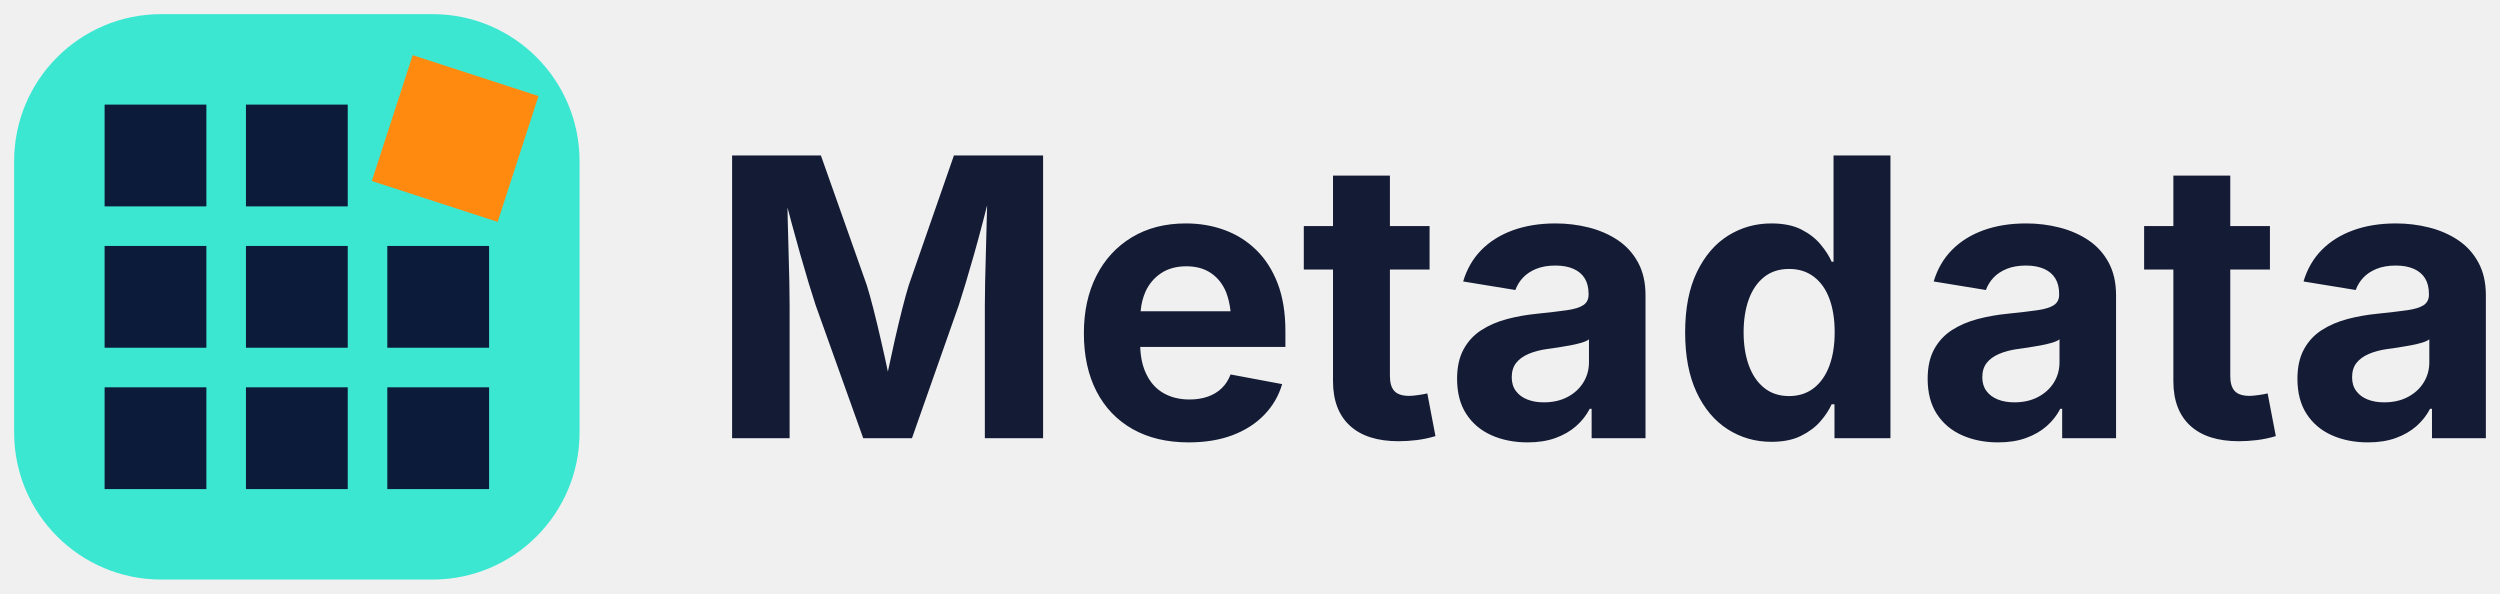
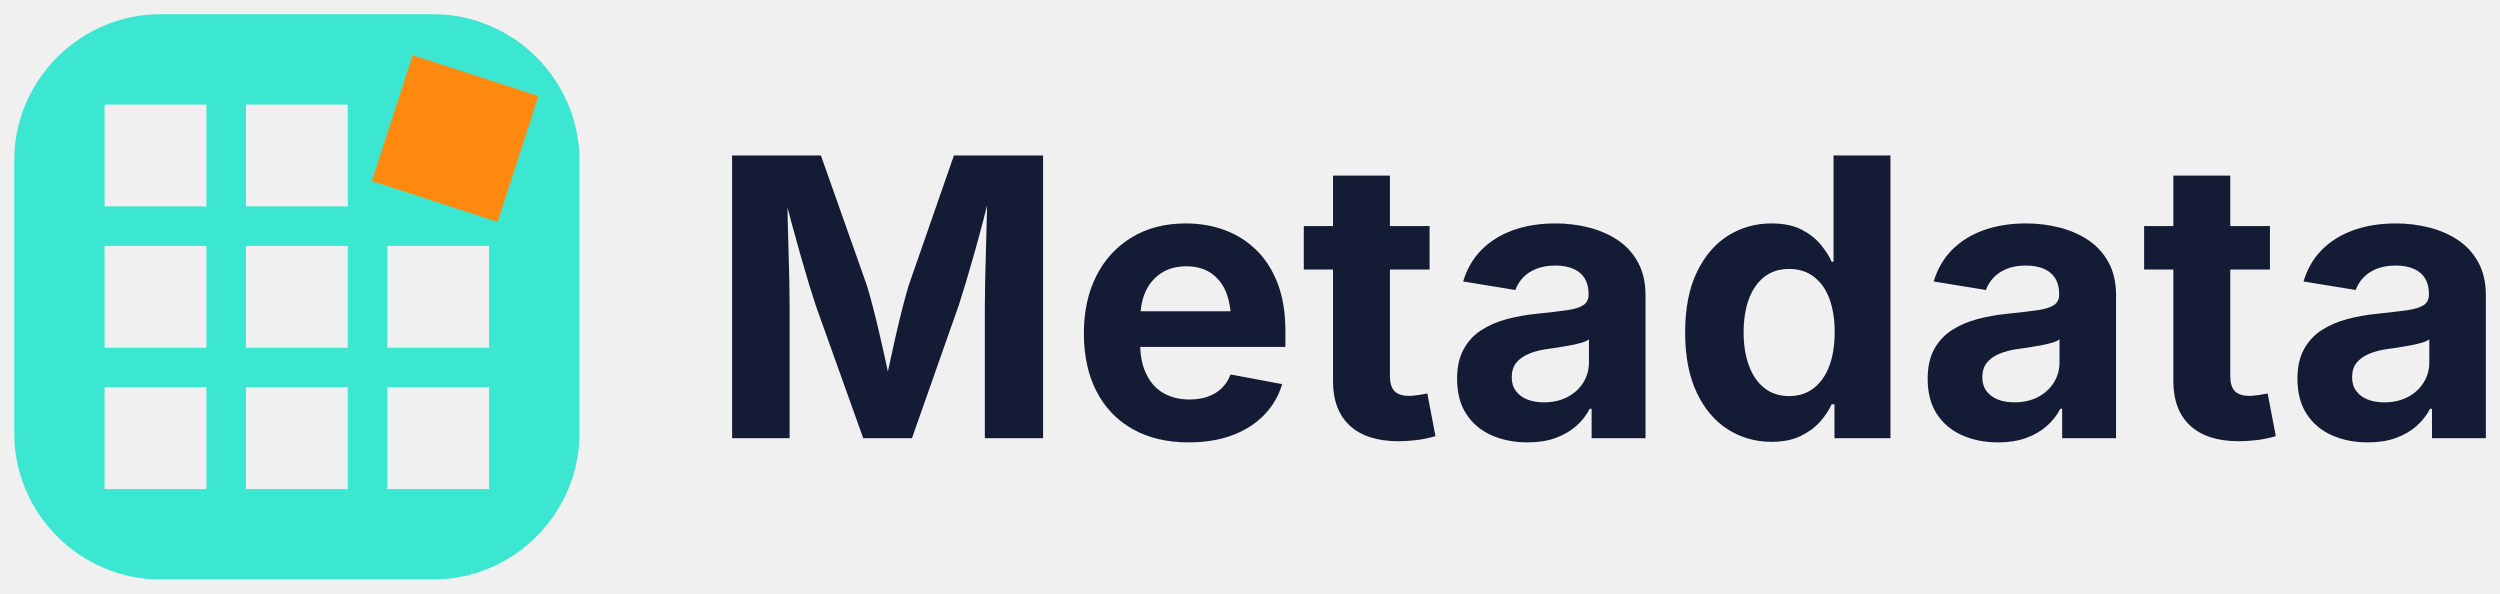
<svg xmlns="http://www.w3.org/2000/svg" viewBox="-5 -55.0 884.3 210" role="img" aria-label="Metadata">
  <g transform="translate(0 -50.0) scale(2)">
-     <rect width="100" height="100" rx="26" fill="#3CE7D1" />
-     <rect x="16.00" y="16.00" width="18" height="18" fill="#0B1B39" />
-     <rect x="41.00" y="16.00" width="18" height="18" fill="#0B1B39" />
+     <mask id="md-grid" maskUnits="userSpaceOnUse" x="0" y="0" width="100" height="100">
+       <rect width="100" height="100" fill="#fff" />
+       <rect x="16.00" y="16.00" width="18" height="18" fill="#000" />
+       <rect x="41.00" y="16.00" width="18" height="18" fill="#000" />
+       <rect x="16.00" y="41.00" width="18" height="18" fill="#000" />
+       <rect x="41.00" y="41.00" width="18" height="18" fill="#000" />
+       <rect x="66.00" y="41.00" width="18" height="18" fill="#000" />
+       <rect x="16.00" y="66.00" width="18" height="18" fill="#000" />
+       <rect x="41.00" y="66.00" width="18" height="18" fill="#000" />
+       <rect x="66.00" y="66.00" width="18" height="18" fill="#000" />
+     </mask>
+     <rect width="100" height="100" rx="26" fill="#3CE7D1" mask="url(#md-grid)" />
    <rect x="66.30" y="10.30" width="23.40" height="23.40" fill="#FF8A0F" transform="rotate(18 78.00 22.00)" />
-     <rect x="16.00" y="41.00" width="18" height="18" fill="#0B1B39" />
-     <rect x="41.00" y="41.00" width="18" height="18" fill="#0B1B39" />
-     <rect x="66.00" y="41.00" width="18" height="18" fill="#0B1B39" />
-     <rect x="16.00" y="66.00" width="18" height="18" fill="#0B1B39" />
-     <rect x="41.00" y="66.00" width="18" height="18" fill="#0B1B39" />
-     <rect x="66.00" y="66.00" width="18" height="18" fill="#0B1B39" />
  </g>
  <path fill="#141B34" transform="translate(244.9 0)" d="M9.06 100L9.06 0L40.47 0L56.71 45.91Q57.72 49.13 59.03 54.23Q60.34 59.33 61.68 65.23Q63.02 71.01 64.16 76.44Q65.3 71.07 66.58 65.37Q67.92 59.46 69.23 54.3Q70.54 49.13 71.54 45.91L87.52 0L119.06 0L119.06 100L98.46 100L98.46 52.89Q98.46 49.6 98.56 44.7Q98.66 39.8 98.83 34.13Q98.99 28.46 99.13 22.68Q99.19 20.13 99.26 17.65Q98.52 20.47 97.79 23.36Q96.24 29.33 94.66 34.9Q93.09 40.47 91.68 45.13Q90.27 49.8 89.26 52.89L72.68 100L55.44 100L38.59 52.89Q37.58 49.8 36.17 45.2Q34.77 40.6 33.19 35.03Q31.61 29.46 30 23.49Q29.33 20.94 28.66 18.39Q28.66 20.34 28.72 22.42Q28.86 28.12 29.03 33.86Q29.19 39.6 29.3 44.53Q29.4 49.46 29.4 52.89L29.4 100Z M170.54 101.48Q159.06 101.48 150.74 96.78Q142.42 92.08 137.95 83.42Q133.49 74.77 133.49 62.89Q133.49 51.28 137.92 42.55Q142.35 33.83 150.47 28.93Q158.59 24.03 169.53 24.03Q176.91 24.03 183.29 26.38Q189.66 28.72 194.5 33.46Q199.33 38.19 202.05 45.3Q204.77 52.42 204.77 62.08L204.77 67.72L153.42 67.72Q153.62 73.42 155.64 77.45Q157.79 81.88 161.71 84.09Q165.64 86.31 170.87 86.31Q174.43 86.31 177.32 85.3Q180.2 84.3 182.25 82.32Q184.3 80.34 185.37 77.45L203.62 80.87Q201.81 87.05 197.32 91.71Q192.82 96.38 186.07 98.93Q179.33 101.48 170.54 101.48ZM153.56 55.1L185.37 55.1Q184.97 51.34 183.76 48.26Q181.95 43.96 178.42 41.58Q174.9 39.19 169.73 39.19Q164.5 39.19 160.84 41.61Q157.18 44.03 155.3 48.12Q153.89 51.28 153.56 55.1Z M255.77 24.97L255.77 40.34L241.74 40.34L241.74 78.05Q241.74 81.61 243.32 83.32Q244.9 85.03 248.59 85.03Q249.73 85.03 251.81 84.73Q253.89 84.43 254.97 84.16L257.85 99.26Q254.5 100.27 251.17 100.67Q247.85 101.07 244.83 101.07Q233.56 101.07 227.58 95.57Q221.61 90.07 221.61 79.8L221.61 40.34L211.28 40.34L211.28 24.97L221.61 24.97L221.61 7.11L241.74 7.11L241.74 24.97Z M290.47 101.48Q283.36 101.48 277.68 98.96Q272.01 96.44 268.76 91.44Q265.5 86.44 265.5 78.99Q265.5 72.75 267.82 68.52Q270.13 64.3 274.13 61.74Q278.12 59.19 283.19 57.85Q288.26 56.51 293.83 55.97Q300.34 55.3 304.33 54.73Q308.32 54.16 310.17 52.92Q312.01 51.68 312.01 49.26L312.01 48.93Q312.01 45.7 310.67 43.49Q309.33 41.28 306.68 40.1Q304.03 38.93 300.27 38.93Q296.38 38.93 293.49 40.1Q290.6 41.28 288.79 43.22Q286.98 45.17 286.11 47.58L267.65 44.56Q269.6 37.99 274.09 33.42Q278.59 28.86 285.27 26.44Q291.95 24.03 300.34 24.03Q306.38 24.03 312.08 25.47Q317.79 26.91 322.32 29.93Q326.85 32.95 329.5 37.82Q332.15 42.68 332.15 49.46L332.15 100L313.09 100L313.09 89.6L312.42 89.6Q310.6 93.09 307.58 95.74Q304.56 98.39 300.3 99.93Q296.04 101.48 290.47 101.48ZM296.17 87.32Q300.94 87.32 304.53 85.44Q308.12 83.56 310.13 80.34Q312.15 77.11 312.15 73.15L312.15 65.03Q311.28 65.7 309.46 66.24Q307.65 66.78 305.44 67.18Q303.22 67.58 301.07 67.92Q298.93 68.26 297.25 68.46Q293.56 68.99 290.74 70.2Q287.92 71.41 286.38 73.39Q284.83 75.37 284.83 78.46Q284.83 81.34 286.31 83.32Q287.79 85.3 290.34 86.31Q292.89 87.32 296.17 87.32Z M376.71 101.28Q368.12 101.28 361.17 96.81Q354.23 92.35 350.2 83.72Q346.17 75.1 346.17 62.62Q346.17 49.8 350.34 41.21Q354.5 32.62 361.41 28.32Q368.32 24.03 376.64 24.03Q383.02 24.03 387.25 26.17Q391.48 28.32 394.09 31.48Q396.71 34.63 397.99 37.58L398.66 37.58L398.66 0L418.79 0L418.79 100L398.99 100L398.99 87.99L397.99 87.99Q396.64 91.01 393.99 94.06Q391.34 97.11 387.11 99.19Q382.89 101.28 376.71 101.28ZM382.95 85.1Q388.05 85.1 391.68 82.28Q395.3 79.46 397.18 74.4Q399.06 69.33 399.06 62.55Q399.06 55.7 397.21 50.7Q395.37 45.7 391.74 42.92Q388.12 40.13 382.95 40.13Q377.65 40.13 374.06 43.02Q370.47 45.91 368.66 50.94Q366.85 55.97 366.85 62.55Q366.85 69.13 368.69 74.23Q370.54 79.33 374.13 82.21Q377.72 85.1 382.95 85.1Z M456.91 101.48Q449.8 101.48 444.13 98.96Q438.46 96.44 435.2 91.44Q431.95 86.44 431.95 78.99Q431.95 72.75 434.26 68.52Q436.58 64.3 440.57 61.74Q444.56 59.19 449.63 57.85Q454.7 56.51 460.27 55.97Q466.78 55.3 470.77 54.73Q474.77 54.16 476.61 52.92Q478.46 51.68 478.46 49.26L478.46 48.93Q478.46 45.7 477.11 43.49Q475.77 41.28 473.12 40.1Q470.47 38.93 466.71 38.93Q462.82 38.93 459.93 40.1Q457.05 41.28 455.23 43.22Q453.42 45.17 452.55 47.58L434.09 44.56Q436.04 37.99 440.54 33.42Q445.03 28.86 451.71 26.44Q458.39 24.03 466.78 24.03Q472.82 24.03 478.52 25.47Q484.23 26.91 488.76 29.93Q493.29 32.95 495.94 37.82Q498.59 42.68 498.59 49.46L498.59 100L479.53 100L479.53 89.6L478.86 89.6Q477.05 93.09 474.03 95.74Q471.01 98.39 466.74 99.93Q462.48 101.48 456.91 101.48ZM462.62 87.32Q467.38 87.32 470.97 85.44Q474.56 83.56 476.58 80.34Q478.59 77.11 478.59 73.15L478.59 65.03Q477.72 65.7 475.91 66.24Q474.09 66.78 471.88 67.18Q469.66 67.58 467.52 67.92Q465.37 68.26 463.69 68.46Q460 68.99 457.18 70.2Q454.36 71.41 452.82 73.39Q451.28 75.37 451.28 78.46Q451.28 81.34 452.75 83.32Q454.23 85.3 456.78 86.31Q459.33 87.32 462.62 87.32Z M553.02 24.97L553.02 40.34L538.99 40.34L538.99 78.05Q538.99 81.61 540.57 83.32Q542.15 85.03 545.84 85.03Q546.98 85.03 549.06 84.73Q551.14 84.43 552.21 84.16L555.1 99.26Q551.74 100.27 548.42 100.67Q545.1 101.07 542.08 101.07Q530.81 101.07 524.83 95.57Q518.86 90.07 518.86 79.8L518.86 40.34L508.52 40.34L508.52 24.97L518.86 24.97L518.86 7.11L538.99 7.11L538.99 24.97Z M587.72 101.48Q580.6 101.48 574.93 98.96Q569.26 96.44 566.01 91.44Q562.75 86.44 562.75 78.99Q562.75 72.75 565.07 68.52Q567.38 64.3 571.38 61.74Q575.37 59.19 580.44 57.85Q585.5 56.51 591.07 55.97Q597.58 55.3 601.58 54.73Q605.57 54.16 607.42 52.92Q609.26 51.68 609.26 49.26L609.26 48.93Q609.26 45.7 607.92 43.49Q606.58 41.28 603.93 40.1Q601.28 38.93 597.52 38.93Q593.62 38.93 590.74 40.1Q587.85 41.28 586.04 43.22Q584.23 45.17 583.36 47.58L564.9 44.56Q566.85 37.99 571.34 33.42Q575.84 28.86 582.52 26.44Q589.19 24.03 597.58 24.03Q603.62 24.03 609.33 25.47Q615.03 26.91 619.56 29.93Q624.09 32.95 626.74 37.82Q629.4 42.68 629.4 49.46L629.4 100L610.34 100L610.34 89.6L609.66 89.6Q607.85 93.09 604.83 95.74Q601.81 98.39 597.55 99.93Q593.29 101.48 587.72 101.48ZM593.42 87.32Q598.19 87.32 601.78 85.44Q605.37 83.56 607.38 80.34Q609.4 77.11 609.4 73.15L609.4 65.03Q608.52 65.7 606.71 66.24Q604.9 66.78 602.68 67.18Q600.47 67.58 598.32 67.92Q596.17 68.26 594.5 68.46Q590.81 68.99 587.99 70.2Q585.17 71.41 583.62 73.39Q582.08 75.37 582.08 78.46Q582.08 81.34 583.56 83.32Q585.03 85.3 587.58 86.31Q590.13 87.32 593.42 87.32Z" />
</svg>
